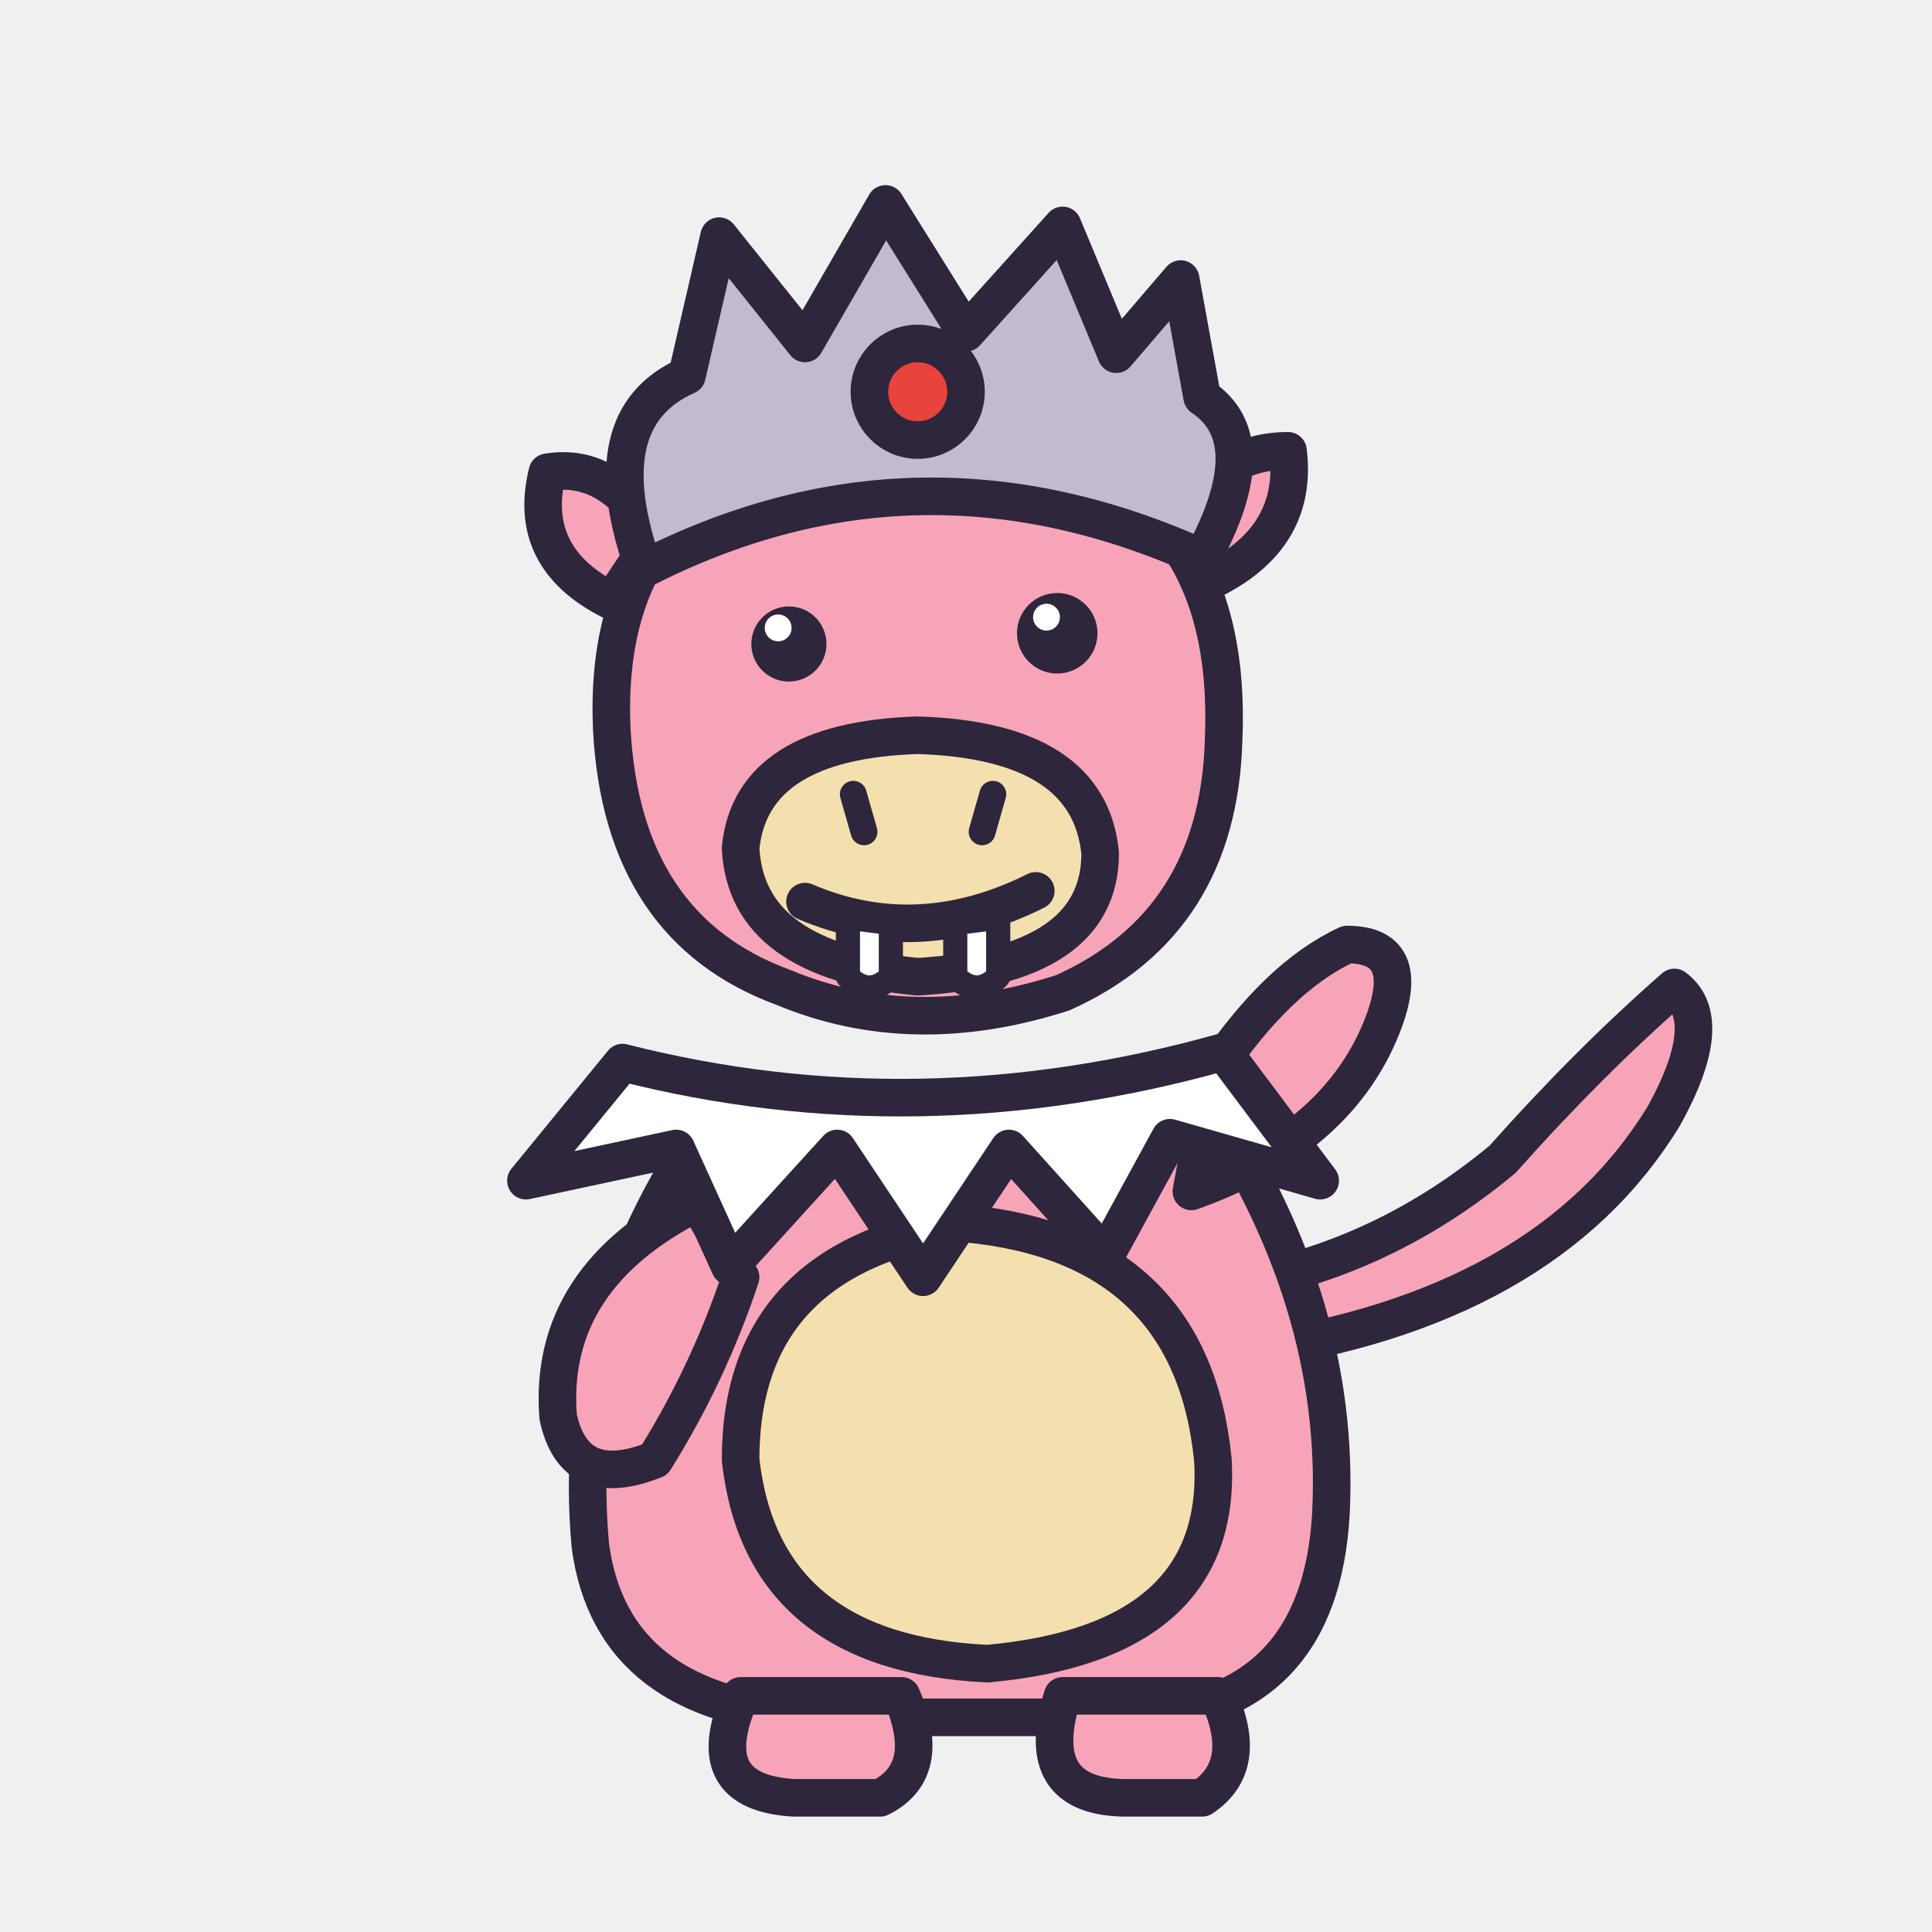
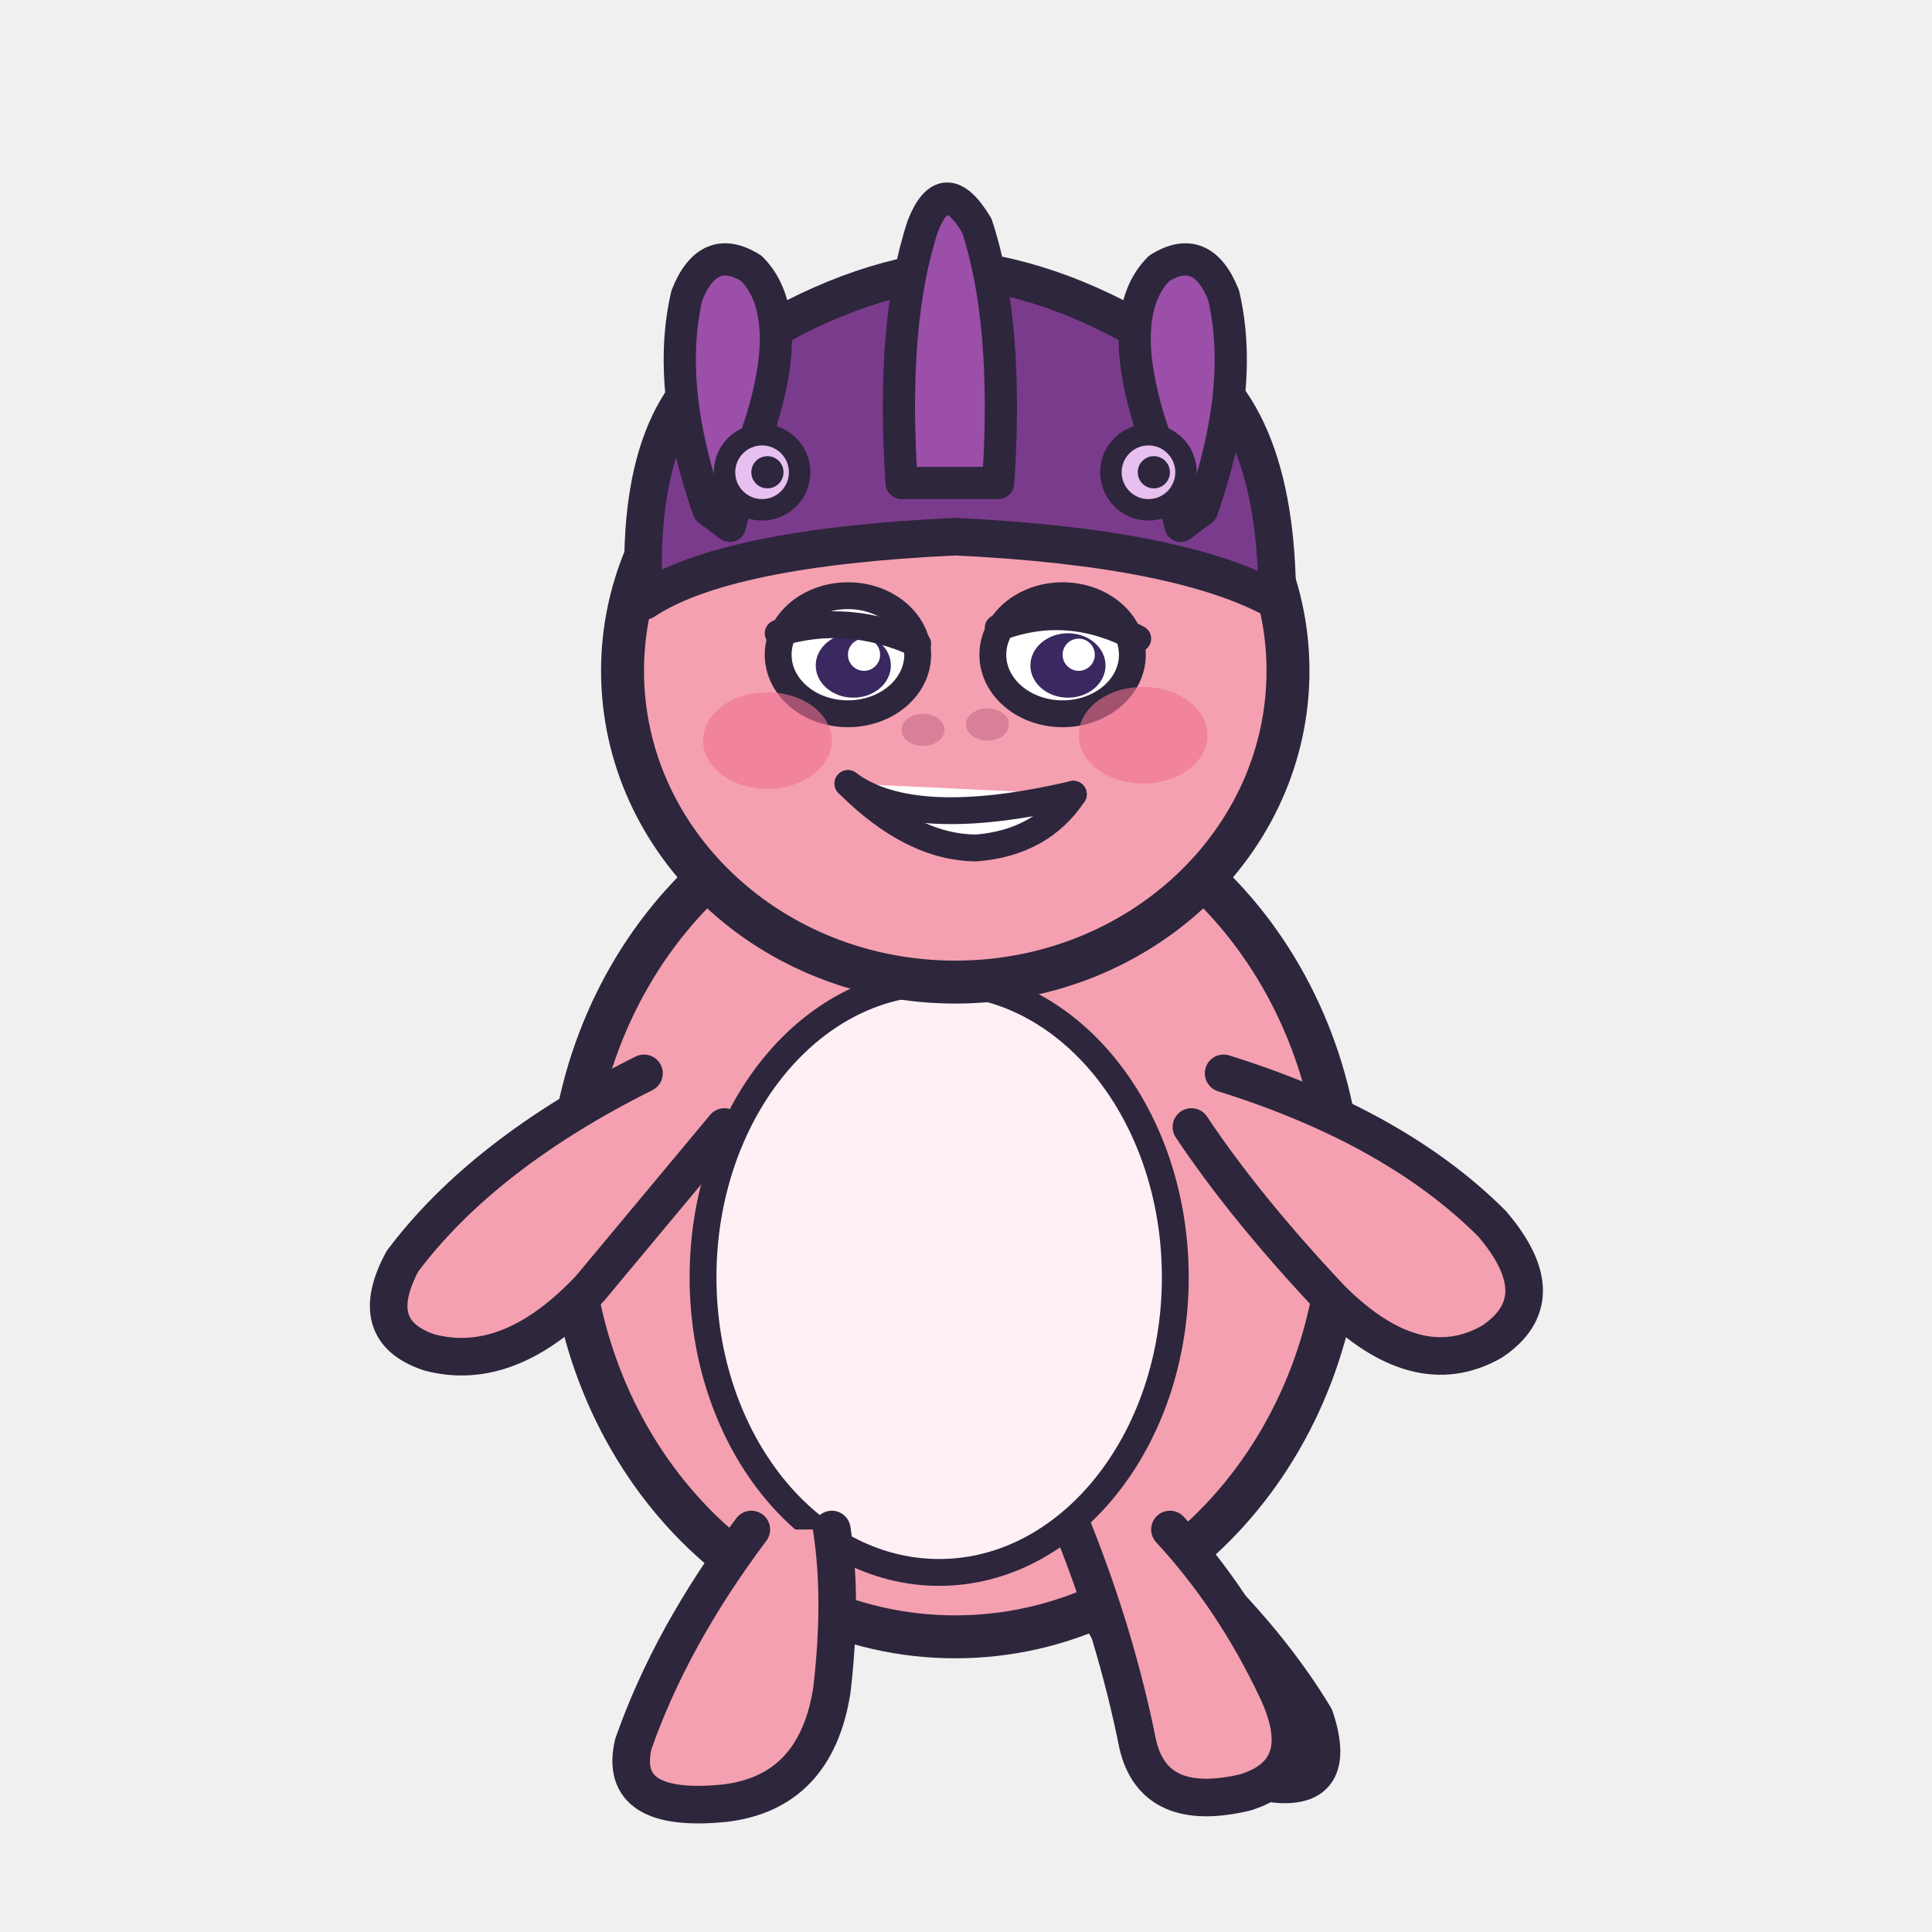
<svg xmlns="http://www.w3.org/2000/svg" viewBox="0 0 360 360">
-   <g stroke="#2d263c" stroke-width="7" stroke-linejoin="round" stroke-linecap="round">
-     <path d="M 232,252 Q 288,244 310,208 Q 320,190 312,184 Q 296,198 280,216 Q 256,236 226,240 Z" fill="#F7A4B8" />
-     <path d="M 134,206 Q 106,244 110,288 Q 114,318 152,320 L 212,320 Q 246,318 248,282 Q 250,242 224,204 Q 176,224 134,206 Z" fill="#F7A4B8" />
-     <path d="M 130,224 Q 102,238 104,264 Q 107,278 122,272 Q 132,256 138,238 Z" fill="#F7A4B8" />
-     <path d="M 222,222 Q 250,212 258,190 Q 263,176 251,176 Q 238,182 226,200 Z" fill="#F7A4B8" />
-     <path d="M 138,316 Q 130,334 148,335 L 164,335 Q 174,330 168,316 Z" fill="#F7A4B8" />
-     <path d="M 198,316 Q 192,335 210,335 L 224,335 Q 233,329 227,316 Z" fill="#F7A4B8" />
-     <path d="M 180,228 Q 222,232 226,272 Q 228,306 184,310 Q 142,308 138,272 Q 138,234 180,228 Z" fill="#F4DFAE" />
-     <path d="M 116,198 L 98,220 L 126,214 L 136,236 L 156,214 L 172,238 L 188,214 L 206,234 L 218,212 L 246,220 L 228,196 Q 171,212 116,198 Z" fill="#FFFFFF" />
-     <path d="M 114,112 Q 98,104 102,88 Q 114,86 122,100 Z" fill="#F7A4B8" />
-     <path d="M 226,108 Q 242,100 240,84 Q 227,84 219,97 Z" fill="#F7A4B8" />
-     <path d="M 114,136 Q 112,92 154,82 Q 172,77 190,83 Q 230,92 228,138 Q 227,172 198,185 Q 170,194 146,184 Q 116,173 114,136 Z" fill="#F7A4B8" />
-     <path d="M 120,106 Q 110,78 128,70 L 134,44 L 150,64 L 165,38 L 180,62 L 198,42 L 208,66 L 220,52 L 224,74 Q 236,82 224,104 Q 171,80 120,106 Z" fill="#C2BBD0" />
-     <circle cx="171" cy="73" r="9" fill="#E8443C" />
-     <path d="M 138,158 Q 140,138 171,137 Q 203,138 205,159 Q 205,180 171,182 Q 139,179 138,158 Z" fill="#F4DFAE" />
-     <path d="M 159,148 l 2,7" fill="none" stroke-width="5" />
-     <path d="M 185,148 l -2,7" fill="none" stroke-width="5" />
-     <circle cx="147" cy="120" r="7" fill="#2d263c" stroke="none" />
-     <circle cx="197" cy="118" r="7.5" fill="#2d263c" stroke="none" />
-     <circle cx="145" cy="117" r="2.5" fill="#FFFFFF" stroke="none" />
-     <circle cx="195" cy="115" r="2.5" fill="#FFFFFF" stroke="none" />
-     <path d="M 150,168 Q 171,177 193,166" fill="none" />
-     <path d="M 158,171 L 158,182 Q 162,186 166,182 L 166,172 Z" fill="#FFFFFF" stroke-width="4.5" />
-     <path d="M 178,172 L 178,182 Q 182,186 186,182 L 186,171 Z" fill="#FFFFFF" stroke-width="4.5" />
-   </g>
+   <path d="M 195 270 Q 230 295 245 320 Q 250 335 235 332 Q 218 328 210 310 Q 200 290 185 280" fill="#F4A0B0" stroke="#2d263c" stroke-width="7" stroke-linejoin="round" stroke-linecap="round" />
+   <ellipse cx="178" cy="225" rx="72" ry="80" fill="#F4A0B0" stroke="#2d263c" stroke-width="8" stroke-linejoin="round" />
+   <ellipse cx="175" cy="238" rx="44" ry="55" fill="#FFF0F5" stroke="#2d263c" stroke-width="5" stroke-linejoin="round" />
+   <path d="M 140 285 Q 125 305 118 325 Q 115 338 135 336 Q 152 334 155 315 Q 157 298 155 285" fill="#F4A0B0" stroke="#2d263c" stroke-width="7" stroke-linejoin="round" stroke-linecap="round" />
+   <path d="M 200 285 Q 208 305 212 325 Q 215 338 232 334 Q 245 330 238 315 Q 230 298 218 285" fill="#F4A0B0" stroke="#2d263c" stroke-width="7" stroke-linejoin="round" stroke-linecap="round" />
+   <path d="M 120 200 Q 90 215 75 235 Q 68 248 80 252 Q 95 256 110 240 Q 125 222 135 210" fill="#F4A0B0" stroke="#2d263c" stroke-width="7" stroke-linejoin="round" stroke-linecap="round" />
+   <path d="M 228 200 Q 260 210 278 228 Q 290 242 278 250 Q 264 258 248 242 Q 232 225 222 210" fill="#F4A0B0" stroke="#2d263c" stroke-width="7" stroke-linejoin="round" stroke-linecap="round" />
+   <path d="M 148 158 Q 160 152 178 150 Q 196 150 208 158 Q 212 165 210 172 Q 195 180 178 180 Q 158 180 145 172 Q 142 165 148 158Z" fill="#D63850" stroke="#2d263c" stroke-width="6" stroke-linejoin="round" />
+   <path d="M 150 162 Q 178 156 207 163" fill="none" stroke="#2d263c" stroke-width="3" stroke-linecap="round" />
+   <path d="M 148 169 Q 178 163 209 170" fill="none" stroke="#2d263c" stroke-width="3" stroke-linecap="round" />
+   <ellipse cx="178" cy="125" rx="62" ry="58" fill="#F4A0B0" stroke="#2d263c" stroke-width="8" stroke-linejoin="round" />
+   <path d="M 120 112 Q 118 75 138 65 Q 158 52 178 50 Q 198 52 218 65 Q 238 75 238 112 Q 220 102 178 100 Q 135 102 120 112Z" fill="#7B3B8C" stroke="#2d263c" stroke-width="7" stroke-linejoin="round" />
+   <path d="M 132 95 Q 124 72 128 55 Q 132 45 140 50 Q 148 58 142 78 Q 138 90 136 98Z" fill="#9B4FA8" stroke="#2d263c" stroke-width="6" stroke-linejoin="round" />
+   <path d="M 168 90 Q 166 60 172 42 Q 176 32 182 42 Q 188 60 186 90Z" fill="#9B4FA8" stroke="#2d263c" stroke-width="6" stroke-linejoin="round" />
+   <path d="M 224 95 Q 232 72 228 55 Q 224 45 216 50 Q 208 58 214 78 Q 218 90 220 98Z" fill="#9B4FA8" stroke="#2d263c" stroke-width="6" stroke-linejoin="round" />
+   <circle cx="142" cy="88" r="7" fill="#E8C0F0" stroke="#2d263c" stroke-width="4" />
+   <circle cx="143" cy="88" r="3" fill="#2d263c" />
+   <circle cx="214" cy="88" r="7" fill="#E8C0F0" stroke="#2d263c" stroke-width="4" />
+   <circle cx="215" cy="88" r="3" fill="#2d263c" />
+   <ellipse cx="158" cy="122" rx="13" ry="11" fill="white" stroke="#2d263c" stroke-width="5" />
+   <ellipse cx="159" cy="124" rx="7" ry="6" fill="#3A2860" />
+   <ellipse cx="161" cy="122" rx="3" ry="3" fill="white" />
+   <path d="M 145 118 Q 158 114 171 120" fill="none" stroke="#2d263c" stroke-width="5" stroke-linecap="round" />
+   <ellipse cx="198" cy="122" rx="13" ry="11" fill="white" stroke="#2d263c" stroke-width="5" />
+   <ellipse cx="199" cy="124" rx="7" ry="6" fill="#3A2860" />
+   <ellipse cx="201" cy="122" rx="3" ry="3" fill="white" />
+   <path d="M 186 117 Q 199 112 212 119" fill="none" stroke="#2d263c" stroke-width="5" stroke-linecap="round" />
+   <ellipse cx="172" cy="136" rx="4" ry="3" fill="#D88098" />
+   <ellipse cx="184" cy="135" rx="4" ry="3" fill="#D88098" />
+   <path d="M 158 146 Q 170 158 182 158 Q 194 157 200 148" fill="white" stroke="#2d263c" stroke-width="5" stroke-linecap="round" stroke-linejoin="round" />
+   <path d="M 158 146 Q 170 155 200 148" fill="none" stroke="#2d263c" stroke-width="5" stroke-linecap="round" />
+   <ellipse cx="143" cy="138" rx="12" ry="9" fill="#F07090" opacity="0.6" />
+   <ellipse cx="213" cy="137" rx="12" ry="9" fill="#F07090" opacity="0.6" />
</svg>
